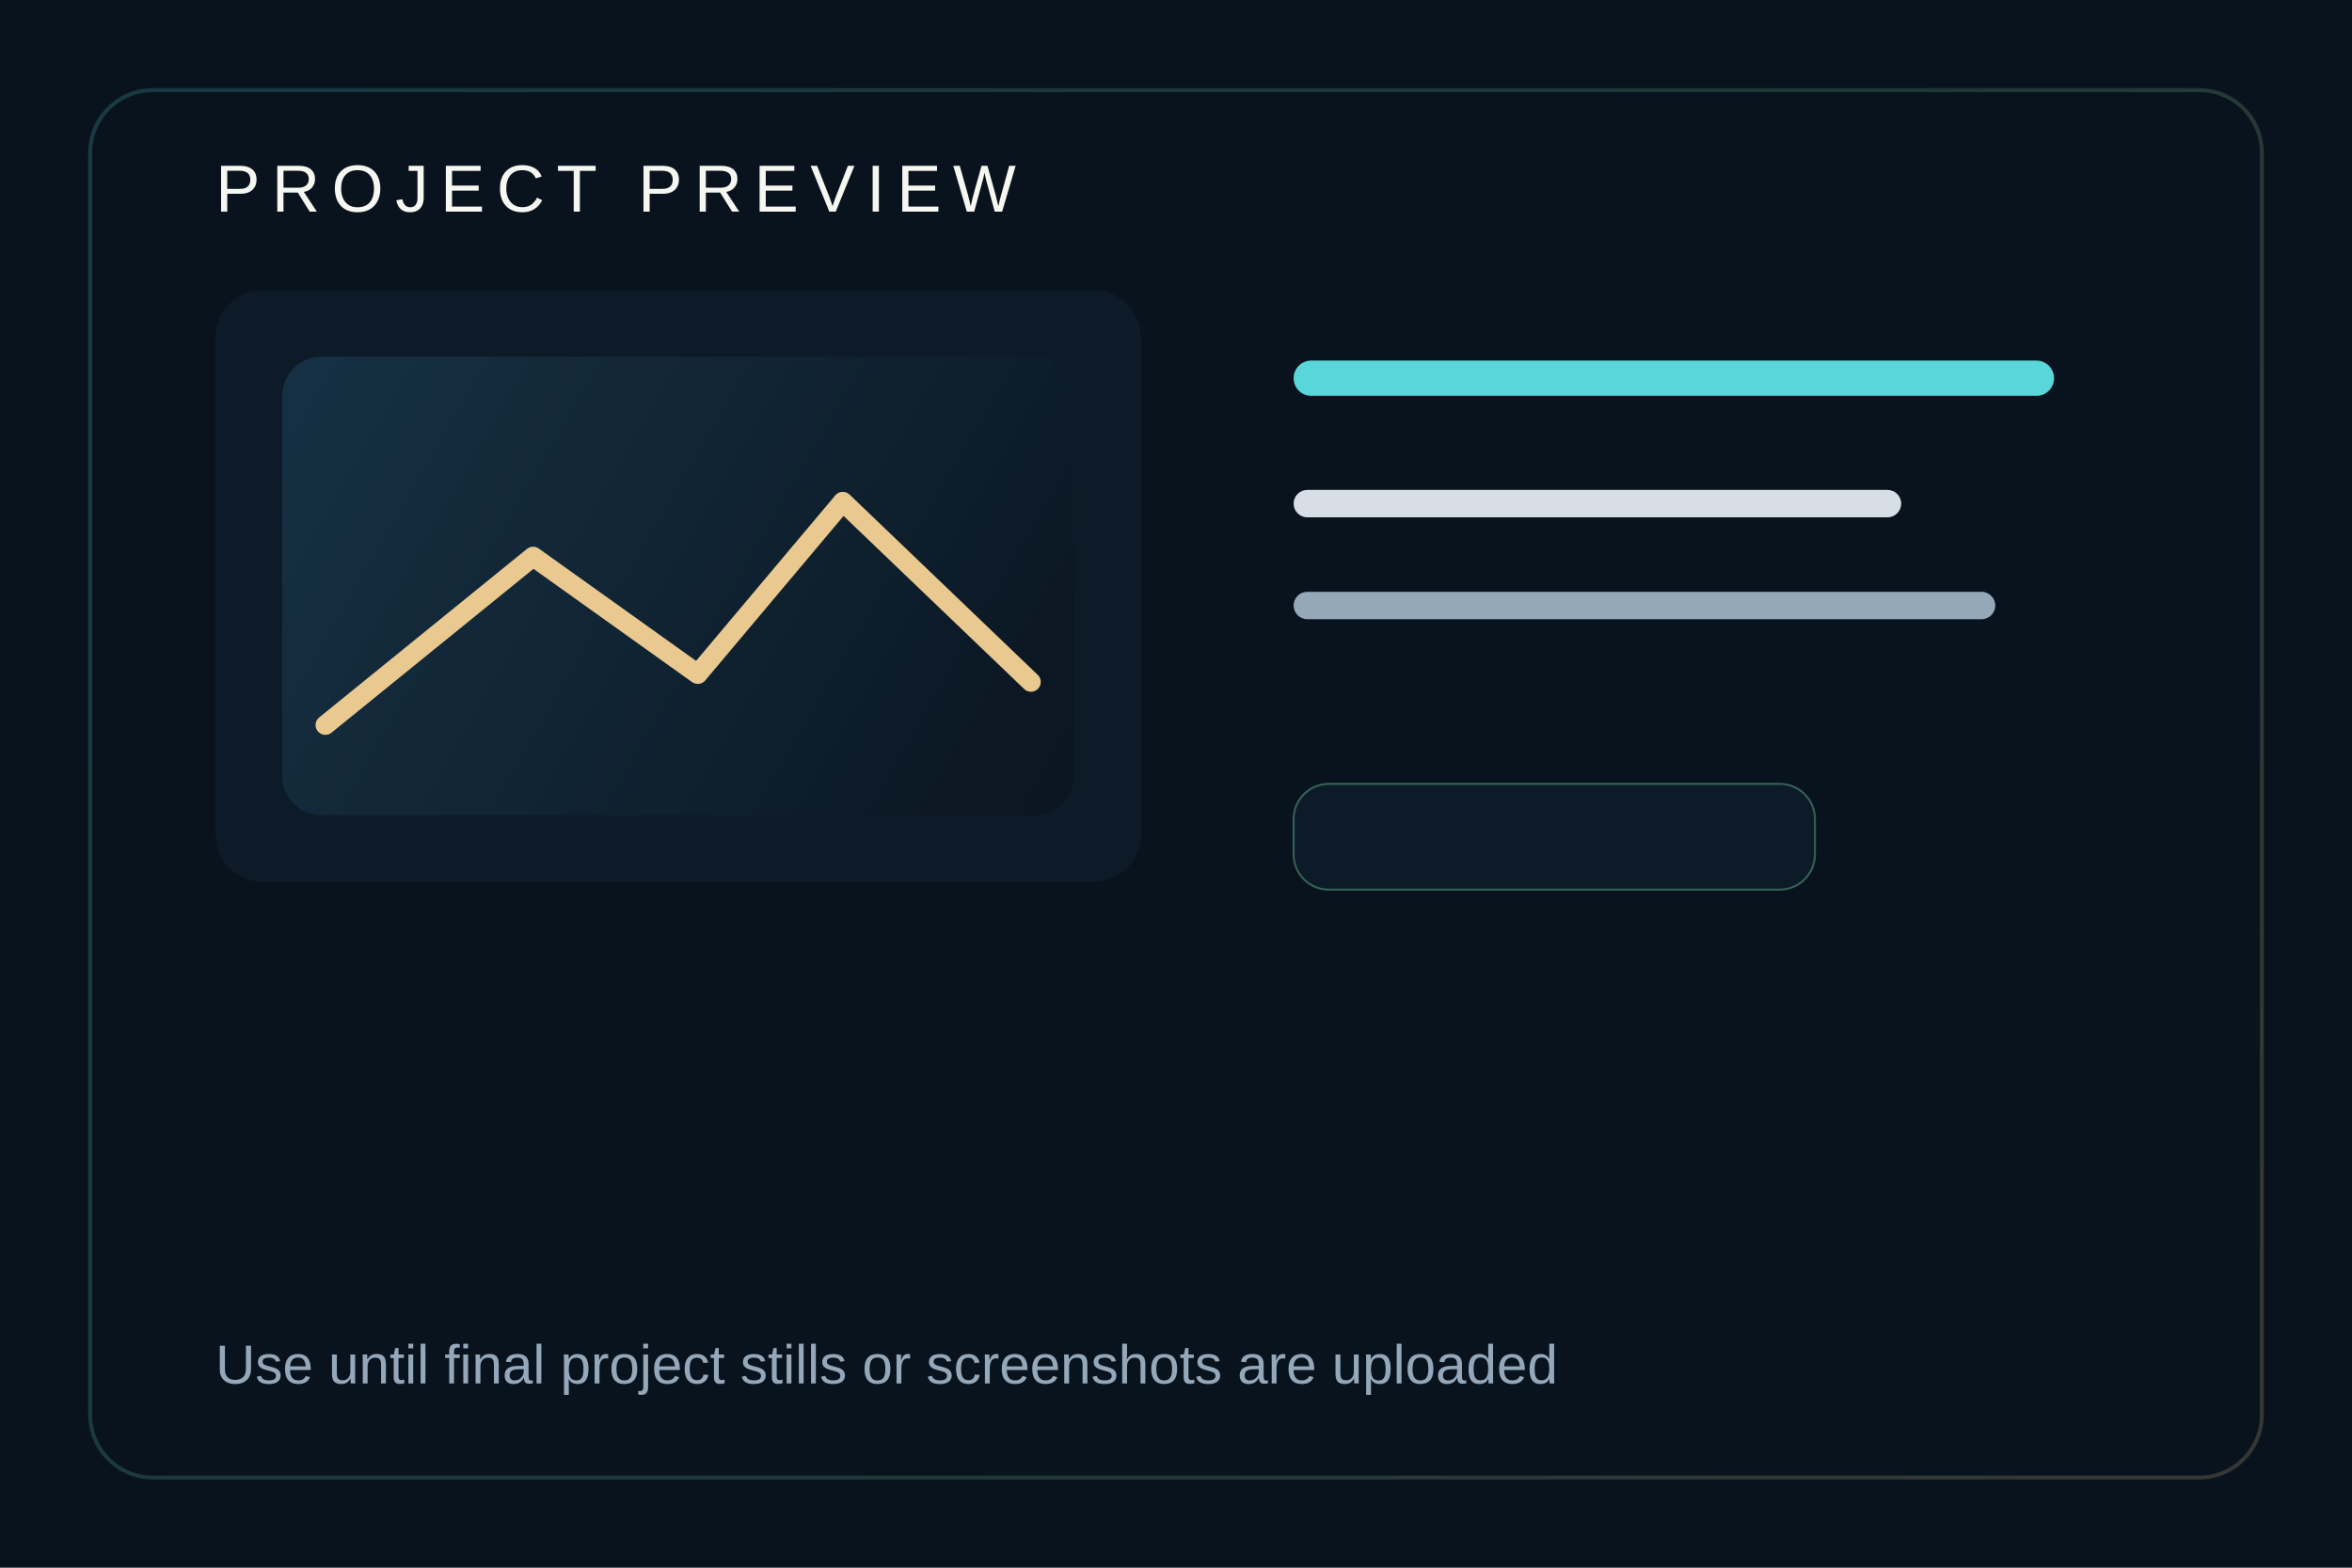
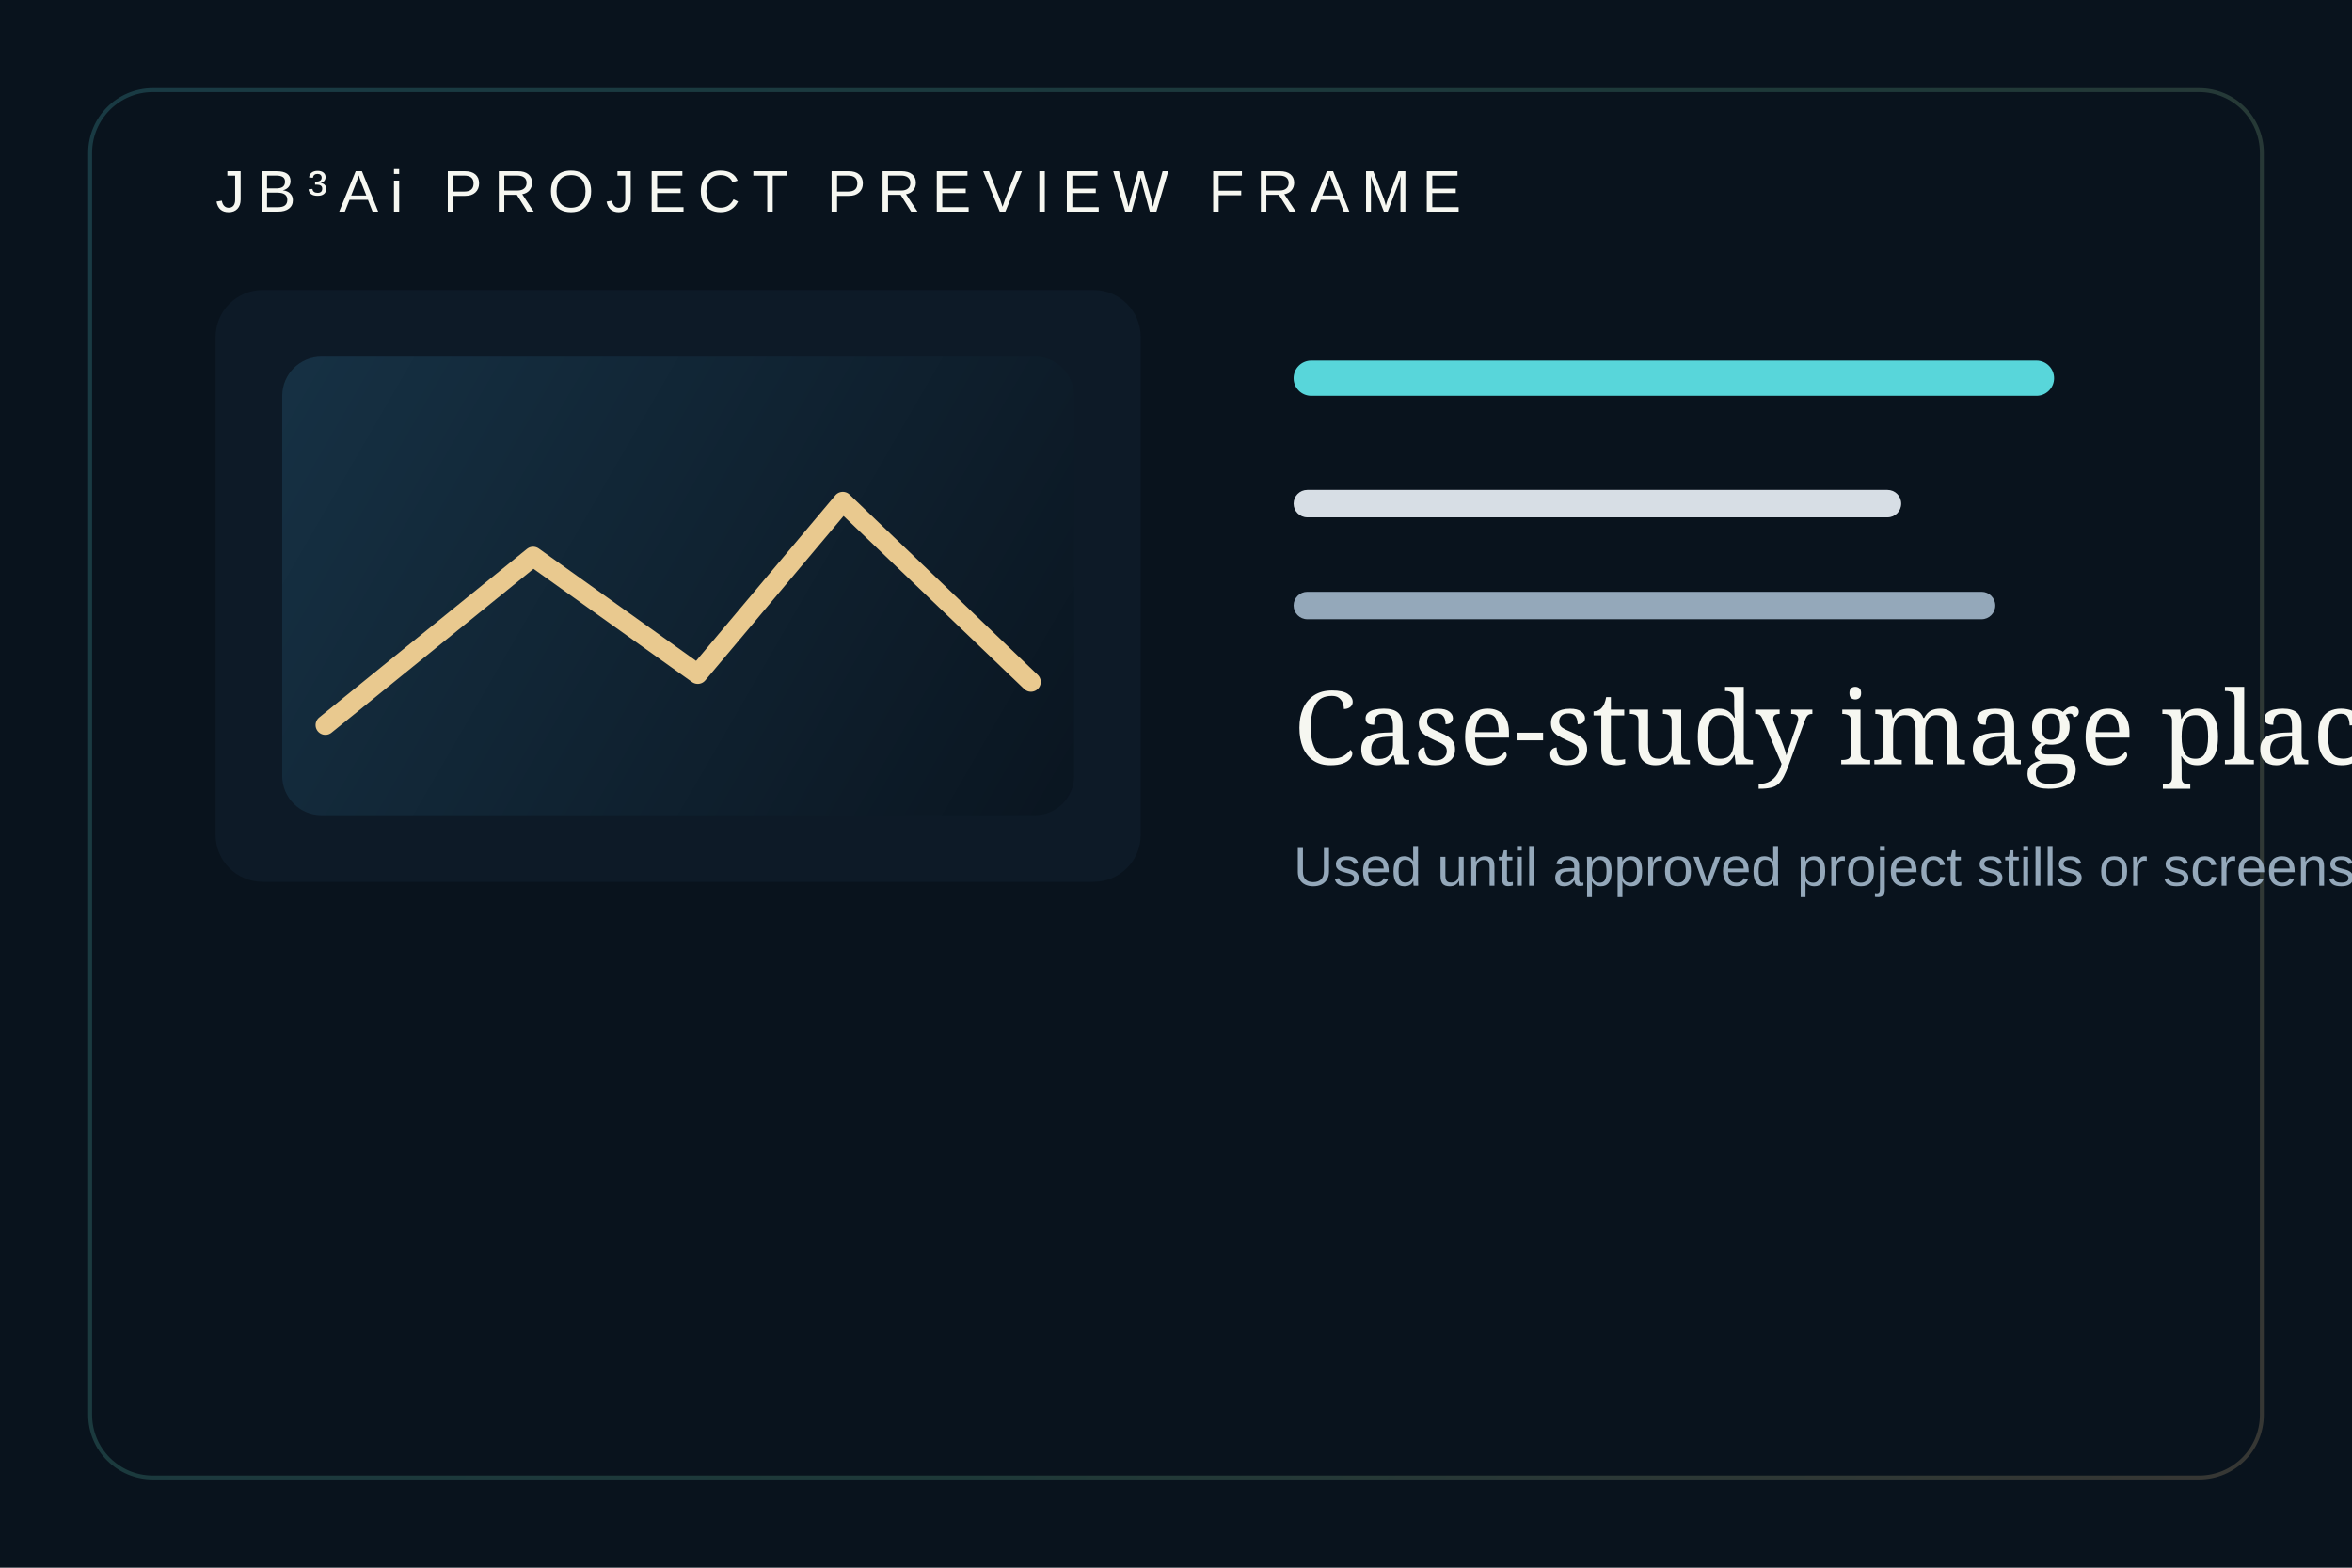
<svg xmlns="http://www.w3.org/2000/svg" width="1200" height="800" viewBox="0 0 1200 800" fill="none">
  <rect width="1200" height="800" fill="#09131D" />
  <rect x="46" y="46" width="1108" height="708" rx="32" stroke="url(#a)" stroke-opacity="0.2" stroke-width="2" />
  <rect x="110" y="148" width="472" height="302" rx="24" fill="#0D1A27" />
  <rect x="144" y="182" width="404" height="234" rx="20" fill="url(#b)" />
  <path d="M166 370L272 284L356 344L430 256L526 348" stroke="#E9C98F" stroke-width="10" stroke-linecap="round" stroke-linejoin="round" />
  <rect x="660" y="184" width="388" height="18" rx="9" fill="#58D6DA" />
  <rect x="660" y="250" width="310" height="14" rx="7" fill="#D7DEE5" />
  <rect x="660" y="302" width="358" height="14" rx="7" fill="#94A8BA" />
-   <rect x="660" y="400" width="266" height="54" rx="18" fill="#0D1A27" stroke="#74D3A4" stroke-opacity="0.4" />
-   <text x="110" y="108" fill="#F6F7F1" font-family="Manrope, Arial, sans-serif" font-size="34" letter-spacing="6">PROJECT PREVIEW</text>
-   <text x="110" y="706" fill="#94A8BA" font-family="Manrope, Arial, sans-serif" font-size="28">Use until final project stills or screenshots are uploaded</text>
+   <text x="110" y="108" fill="#F6F7F1" font-family="Manrope, Arial, sans-serif" font-size="30" letter-spacing="6">JB³Ai PROJECT PREVIEW FRAME</text>
+   <text x="660" y="390" fill="#F6F7F1" font-family="Fraunces, Georgia, serif" font-size="52">Case-study image placeholder</text>
+   <text x="660" y="452" fill="#94A8BA" font-family="Manrope, Arial, sans-serif" font-size="28">Used until approved project stills or screenshots are uploaded</text>
  <defs>
    <linearGradient id="a" x1="88" y1="72" x2="1118" y2="736" gradientUnits="userSpaceOnUse">
      <stop stop-color="#58D6DA" />
      <stop offset="0.58" stop-color="#74D3A4" />
      <stop offset="1" stop-color="#E9C98F" />
    </linearGradient>
    <linearGradient id="b" x1="144" y1="182" x2="548" y2="416" gradientUnits="userSpaceOnUse">
      <stop stop-color="#163144" />
      <stop offset="1" stop-color="#0A1520" />
    </linearGradient>
  </defs>
</svg>
